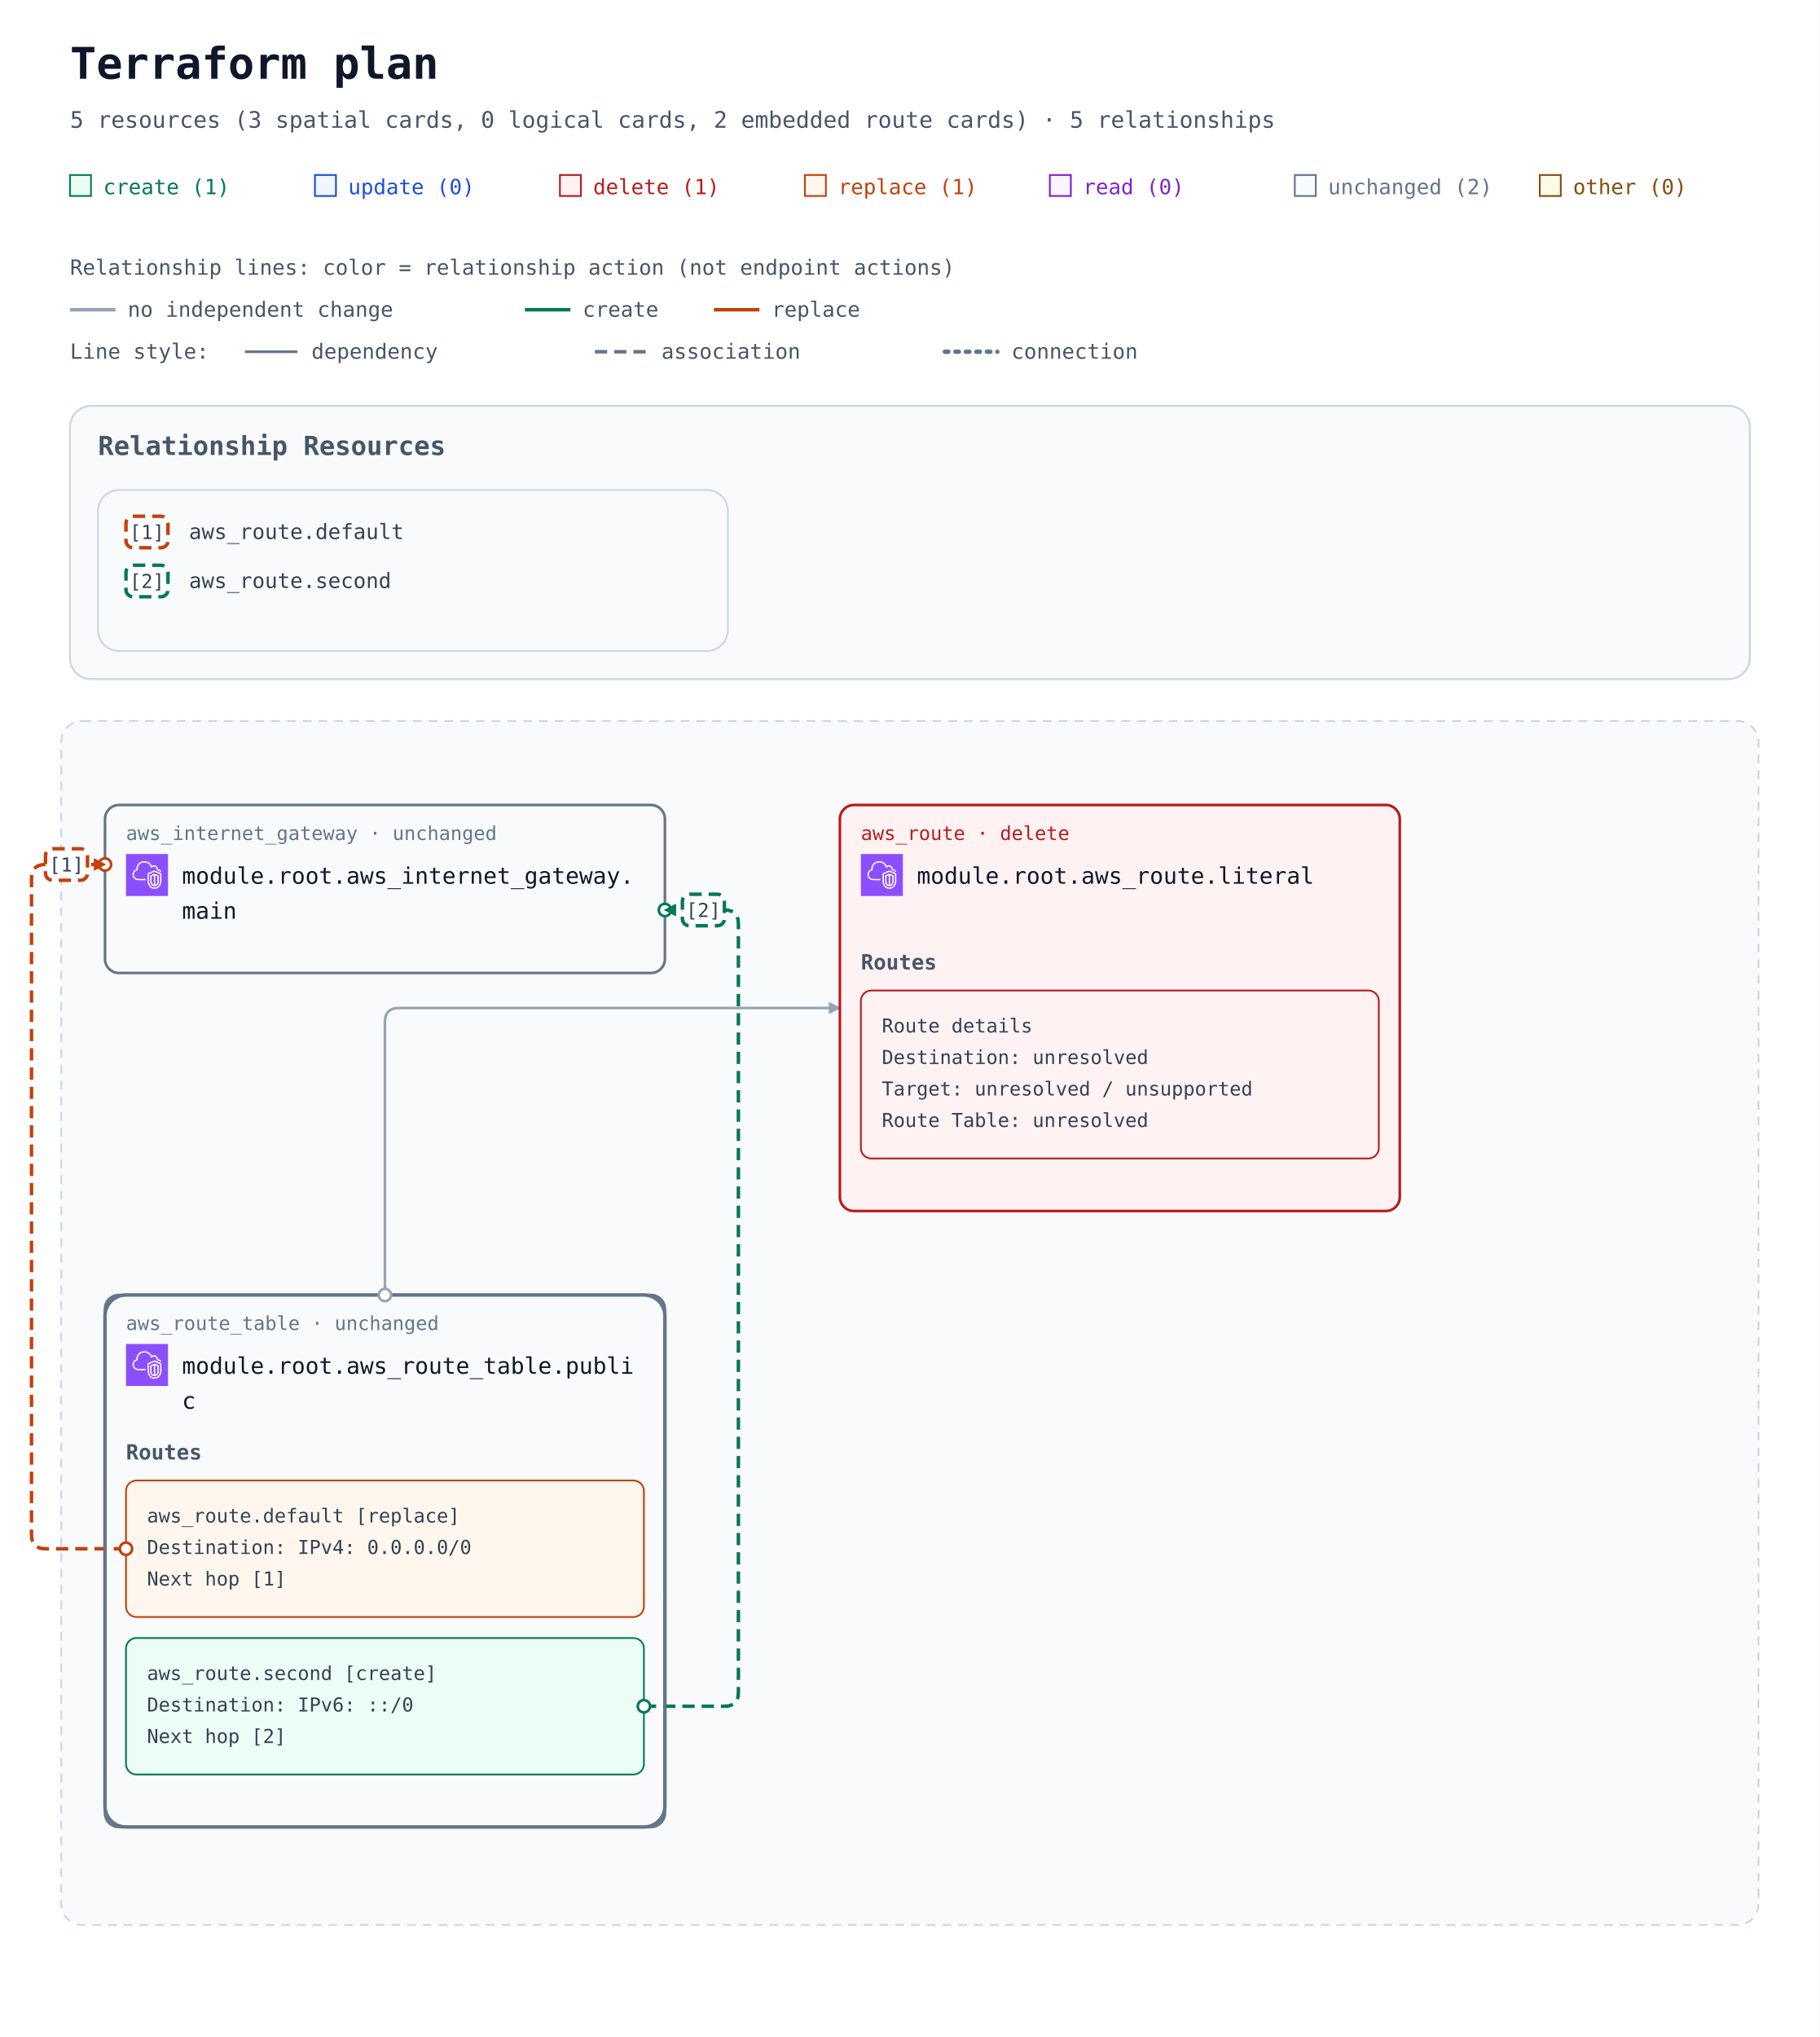
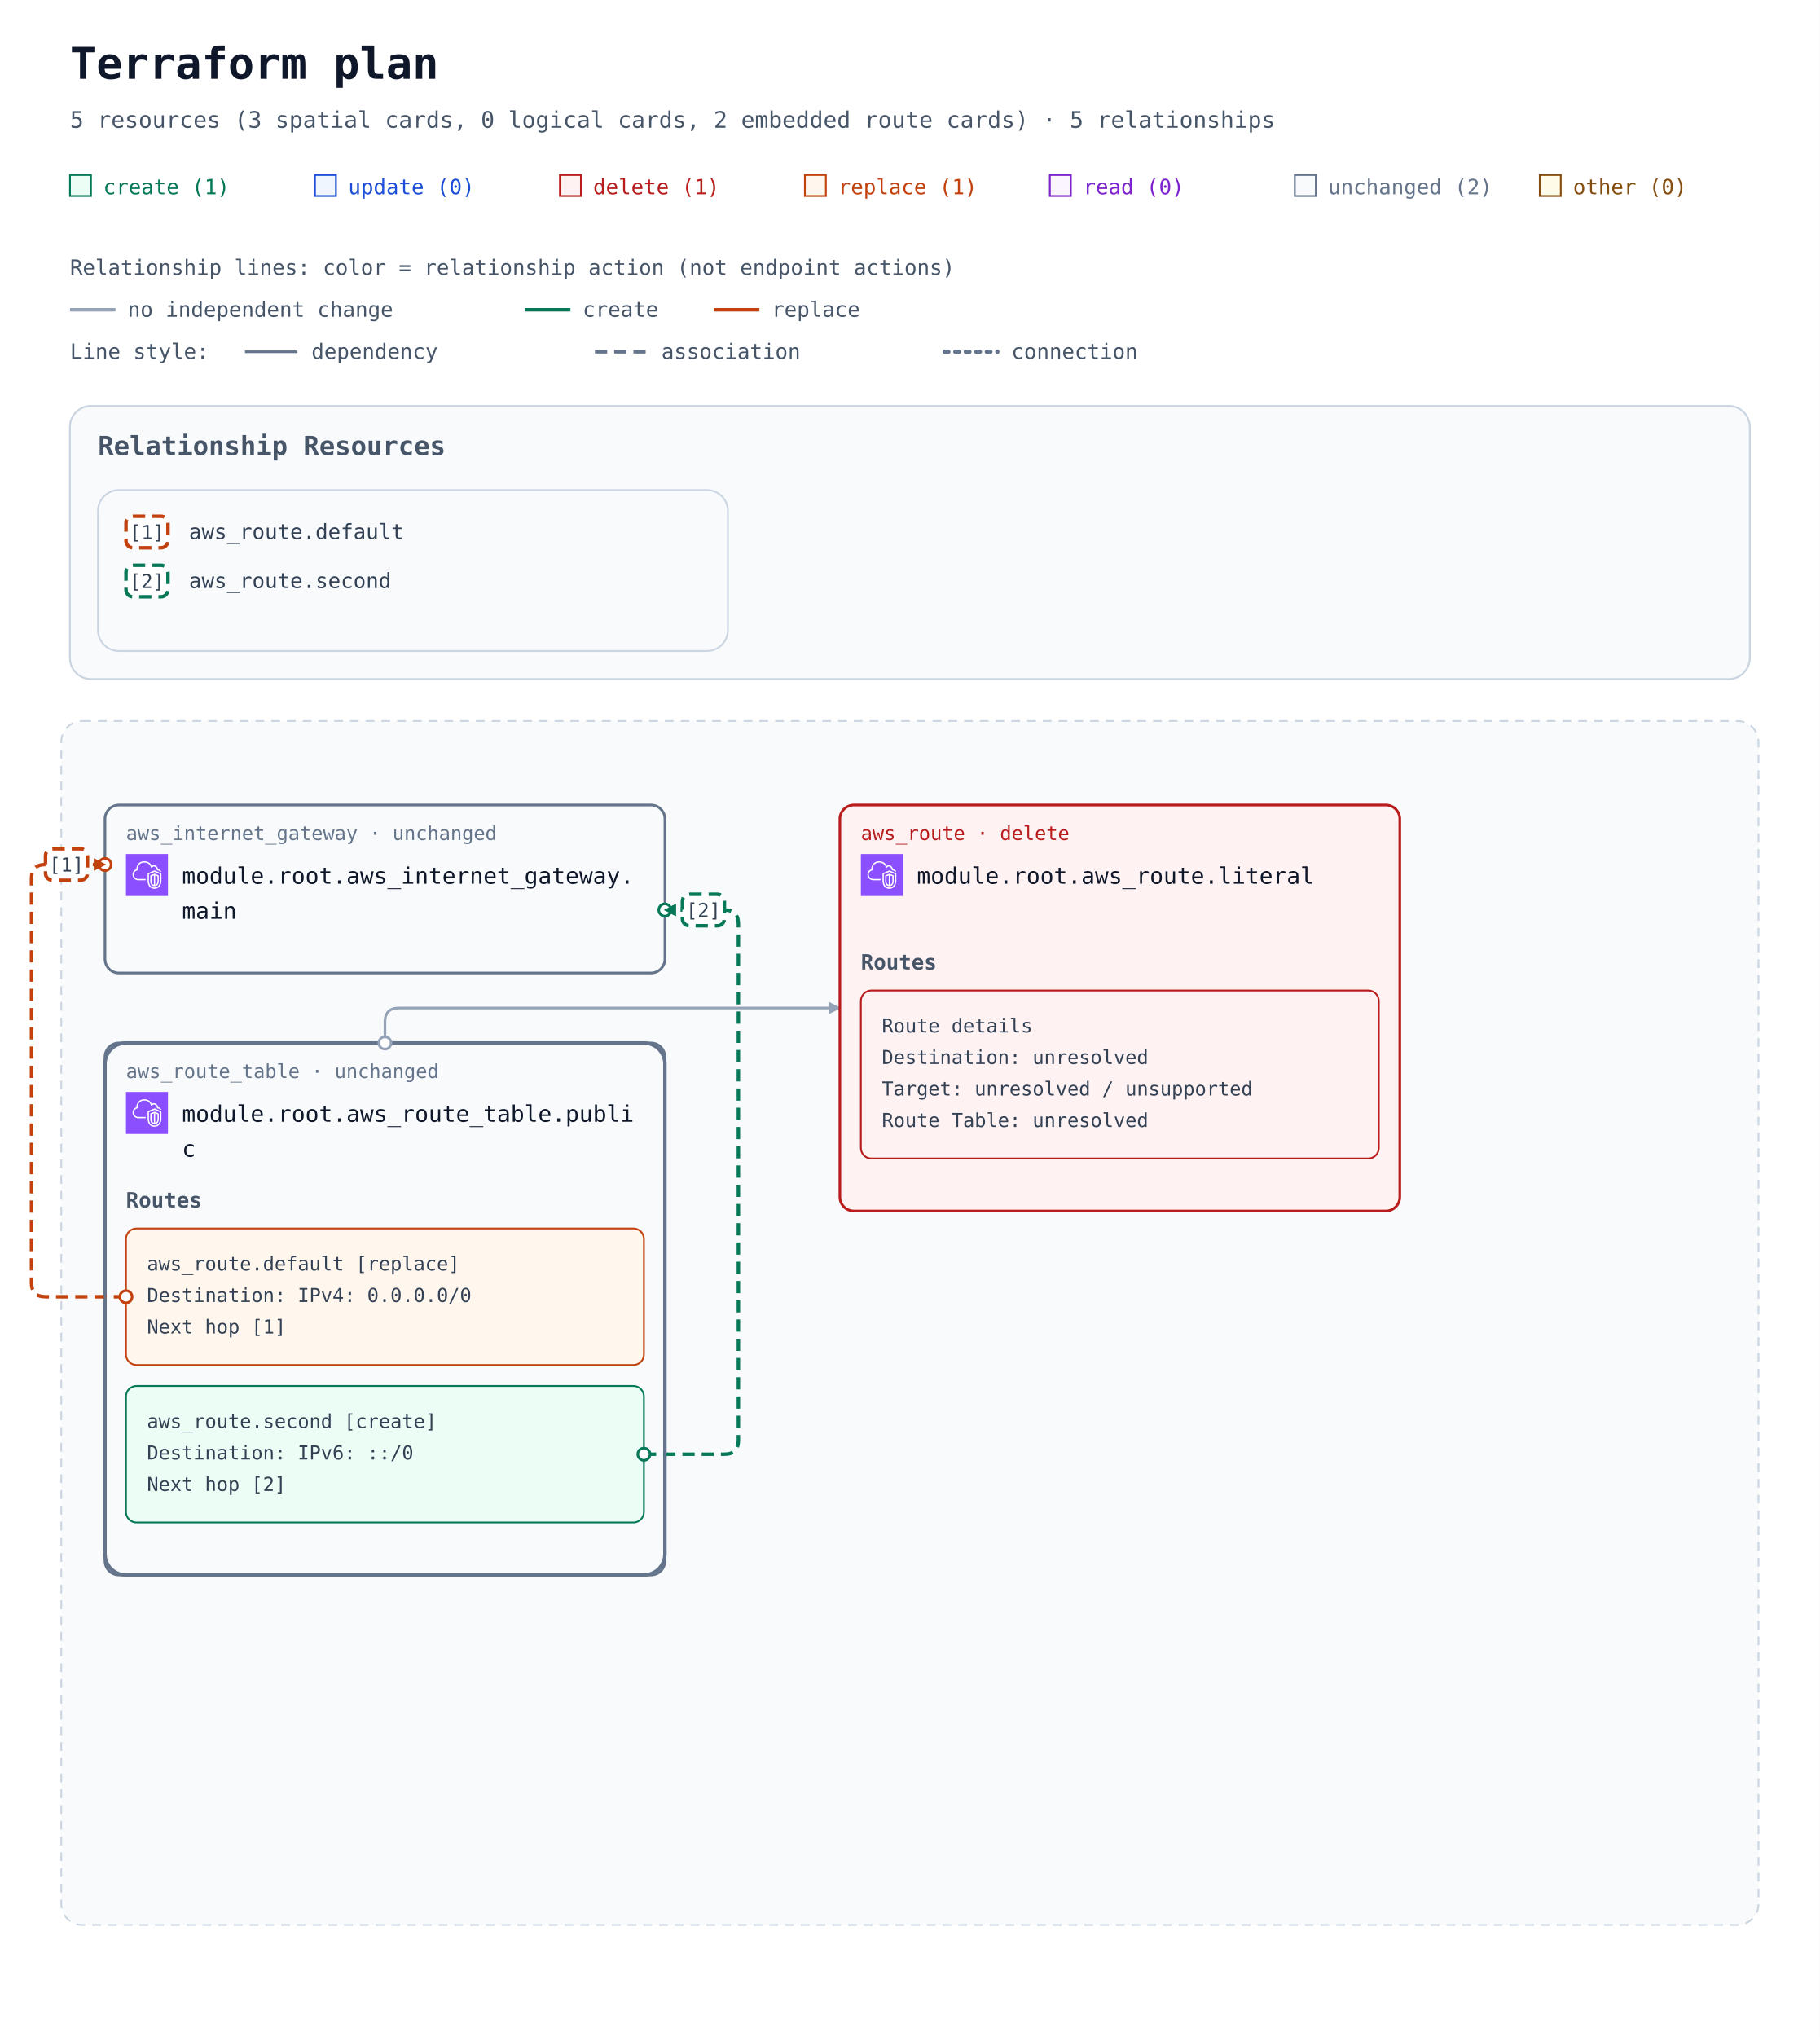
<svg xmlns="http://www.w3.org/2000/svg" width="1040" height="1164" viewBox="0 0 1040 1164" role="img" aria-labelledby="title description">
  <defs>
    <marker id="arrow" viewBox="0 0 10 10" refX="9" refY="5" markerWidth="7" markerHeight="7" markerUnits="userSpaceOnUse" orient="auto-start-reverse">
      <path d="M 0 0 L 10 5 L 0 10 z" fill="#94a3b8" />
    </marker>
    <marker id="arrow-create" viewBox="0 0 10 10" refX="9" refY="5" markerWidth="7" markerHeight="7" markerUnits="userSpaceOnUse" orient="auto-start-reverse">
      <path d="M 0 0 L 10 5 L 0 10 z" fill="#047857" />
    </marker>
    <marker id="arrow-replace" viewBox="0 0 10 10" refX="9" refY="5" markerWidth="7" markerHeight="7" markerUnits="userSpaceOnUse" orient="auto-start-reverse">
      <path d="M 0 0 L 10 5 L 0 10 z" fill="#c2410c" />
    </marker>
    <symbol id="planorama-icon-aws-vpc" viewBox="0 0 64 64">
      <g>
        <g id="planorama-icon-aws-vpc-local-49636f6e2d4172636869746563747572652f34382f417263685f416d617a6f6e2d5669727475616c2d507269766174652d436c6f75645f3438" stroke="none" stroke-width="1" fill="none" fill-rule="evenodd">
          <g id="planorama-icon-aws-vpc-local-49636f6e2d4172636869746563747572652d42472f34382f4e6574776f726b696e672d436f6e74656e742d44656c6976657279" fill="#8C4FFF">
            <rect id="planorama-icon-aws-vpc-local-52656374616e676c65" x="0" y="0" width="64" height="64" />
          </g>
          <path d="M48,33.977 L44.499,32.508 L44.499,46.878 C47.906,46.147 47.998,42.181 48,41.995 L48,33.977 Z M42.499,46.923 L42.499,32.508 L39,33.977 L39,42.004 C39.008,42.466 39.183,46.339 42.499,46.923 L42.499,46.923 Z M43.112,30.082 C43.358,29.977 43.638,29.978 43.886,30.081 L49.387,32.39 C49.759,32.546 50,32.909 50,33.312 L50,42.004 C49.978,44.431 48.562,49.004 43.37,49.004 C38.393,49.004 37.026,44.432 37,42.015 L37,33.312 C37,32.909 37.241,32.546 37.613,32.39 L43.112,30.082 Z M52,30.792 L43.492,27.092 L35,30.668 L35,41.025 C34.999,41.09 34.963,46.009 37.807,48.894 C39.187,50.294 41.059,51.004 43.37,51.004 C51.808,51.004 51.996,41.425 52,41.018 L52,30.792 Z M54,30.136 L54,41.025 C53.973,45.173 51.716,53.004 43.37,53.004 C40.498,53.004 38.145,52.09 36.373,50.288 C32.941,46.797 32.996,41.243 33,41.008 L33,30.004 C33,29.602 33.241,29.238 33.612,29.082 L43.111,25.082 C43.363,24.976 43.647,24.978 43.897,25.087 L53.398,29.219 C53.764,29.378 54,29.738 54,30.136 L54,30.136 Z M19,38.004 L30,38.004 L30,40.004 L19,40.004 C14.216,40.004 10.271,36.483 10.02,31.988 C10.002,31.813 10,31.599 10,31.385 C10,26.086 13.654,24.038 15.919,23.278 C15.902,23.063 15.891,22.843 15.891,22.626 C15.891,18.039 18.658,13.701 22.621,12.079 C27.58,10.049 33.235,10.937 36.695,14.285 C37.718,15.282 38.604,16.596 39.343,18.206 C40.299,17.422 41.392,17.004 42.523,17.004 C45.234,17.004 48.281,19.296 48.9,23.062 C51.069,23.344 52.936,24.639 53.896,26.582 L52.104,27.469 C51.34,25.925 49.806,25.004 48,25.004 C47.471,25.004 47.033,24.591 47.002,24.063 C46.807,20.762 44.275,19.004 42.523,19.004 C41.55,19.004 40.582,19.574 39.797,20.608 C39.575,20.899 39.215,21.048 38.852,20.993 C38.49,20.938 38.187,20.691 38.062,20.348 C37.327,18.346 36.398,16.789 35.302,15.72 C32.406,12.917 27.615,12.196 23.379,13.93 C19.775,15.405 17.891,19.421 17.891,22.626 C17.891,23.026 17.947,23.503 17.993,23.886 C18.053,24.386 17.73,24.853 17.24,24.975 C15.283,25.459 12,26.937 12,31.385 C12,31.535 11.998,31.685 12.013,31.836 C12.209,35.312 15.276,38.004 19,38.004 L19,38.004 Z" id="planorama-icon-aws-vpc-local-416d617a6f6e2d5669727475616c2d507269766174652d436c6f75645f49636f6e5f34385f5371756964" fill="#FFFFFF" />
        </g>
      </g>
    </symbol>
  </defs>
  <rect width="100%" height="100%" fill="#ffffff" />
  <g font-family="ui-monospace, SFMono-Regular, Consolas, monospace">
    <text x="40" y="45" font-size="25" font-weight="700" fill="#0f172a">Terraform plan</text>
    <text x="40" y="73" font-size="13" fill="#475569">5 resources (3 spatial cards, 0 logical cards, 2 embedded route cards) · 5 relationships</text>
    <rect x="40" y="100" width="12" height="12" fill="#ecfdf5" stroke="#047857" />
    <text x="59" y="111" font-size="12" fill="#047857">create (1)</text>
    <rect x="180" y="100" width="12" height="12" fill="#eff6ff" stroke="#1d4ed8" />
    <text x="199" y="111" font-size="12" fill="#1d4ed8">update (0)</text>
    <rect x="320" y="100" width="12" height="12" fill="#fef2f2" stroke="#b91c1c" />
    <text x="339" y="111" font-size="12" fill="#b91c1c">delete (1)</text>
    <rect x="460" y="100" width="12" height="12" fill="#fff7ed" stroke="#c2410c" />
    <text x="479" y="111" font-size="12" fill="#c2410c">replace (1)</text>
    <rect x="600" y="100" width="12" height="12" fill="#faf5ff" stroke="#7e22ce" />
    <text x="619" y="111" font-size="12" fill="#7e22ce">read (0)</text>
    <rect x="740" y="100" width="12" height="12" fill="#f8fafc" stroke="#64748b" />
    <text x="759" y="111" font-size="12" fill="#64748b">unchanged (2)</text>
    <rect x="880" y="100" width="12" height="12" fill="#fefce8" stroke="#854d0e" />
    <text x="899" y="111" font-size="12" fill="#854d0e">other (0)</text>
    <g id="relationship-legend" font-size="12" fill="#475569">
      <text x="40" y="157">Relationship lines: color = relationship action (not endpoint actions)</text>
      <path d="M 40 177 H 66" stroke="#94a3b8" stroke-width="2" />
      <text x="73" y="181">no independent change</text>
      <path d="M 300 177 H 326" stroke="#047857" stroke-width="2" />
      <text x="333" y="181">create</text>
      <path d="M 408 177 H 434" stroke="#c2410c" stroke-width="2" />
      <text x="441" y="181">replace</text>
      <text x="40" y="205">Line style:</text>
      <path d="M 140 201 H 170" stroke="#64748b" stroke-width="1.5" />
      <text x="178" y="205">dependency</text>
      <path d="M 340 201 H 370" stroke="#64748b" stroke-width="2" stroke-dasharray="7 4" />
      <text x="378" y="205">association</text>
      <path d="M 540 201 H 570" stroke="#64748b" stroke-width="2.5" stroke-dasharray="2 4" stroke-linecap="round" />
      <text x="578" y="205">connection</text>
    </g>
    <g transform="translate(0 72)">
      <g data-annotation-area="true">
        <g data-annotation-card="true" transform="translate(40 160)">
          <rect width="960" height="156" rx="12" fill="#f8fafc" stroke="#cbd5e1" />
          <g data-annotation-section="Relationship Resources">
            <rect width="960" height="156" rx="12" fill="#f8fafc" stroke="#cbd5e1" />
            <text x="16" y="28" font-size="15" font-weight="700" fill="#475569">Relationship Resources</text>
            <g data-annotation-card="true" transform="translate(16 48)">
              <rect width="360" height="92" rx="12" fill="#f8fafc" stroke="#cbd5e1" />
              <g data-relationship-index="true">
                <g data-relationship-entry="1">
                  <rect x="16" y="15" width="24" height="18" rx="4" fill="#ffffff" stroke="#c2410c" stroke-width="2" stroke-dasharray="7 4" />
                  <text x="28" y="28" text-anchor="middle" font-size="11" fill="#334155">[1]</text>
                  <text data-source-address="aws_route.default" font-size="12" fill="#334155">
                    <tspan x="52" y="28" xml:space="preserve">aws_route.default</tspan>
                  </text>
                </g>
                <g data-relationship-entry="2">
                  <rect x="16" y="43" width="24" height="18" rx="4" fill="#ffffff" stroke="#047857" stroke-width="2" stroke-dasharray="7 4" />
                  <text x="28" y="56" text-anchor="middle" font-size="11" fill="#334155">[2]</text>
                  <text data-source-address="aws_route.second" font-size="12" fill="#334155">
                    <tspan x="52" y="56" xml:space="preserve">aws_route.second</tspan>
                  </text>
                </g>
              </g>
            </g>
          </g>
        </g>
      </g>
      <g data-architecture="true" transform="translate(0 180)">
        <rect x="35" y="160" width="970" height="688" rx="12" fill="#f8fafc" stroke="#cbd5e1" stroke-dasharray="5 4" />
        <text x="52" y="185" font-size="13" font-weight="700" fill="#475569" />
        <g data-route-table="resource-6177735f726f7574655f7461626c652e7075626c6963-current">
-           <rect x="60" y="488" width="320" height="304" rx="12" fill="#f8fafc" stroke="#64748b" stroke-width="2" data-mode="managed" />
+           <rect x="60" y="344" width="320" height="304" rx="12" fill="#f8fafc" stroke="#64748b" stroke-width="2" data-mode="managed" />
        </g>
        <g data-edge-kind="dependency" data-source="resource-6177735f726f7574655f7461626c652e7075626c6963-current" data-target="resource-6177735f726f7574652e64656661756c74-current" />
-         <path d="M 220 488 L 220 332 Q 220 324 228 324 L 480 324 " data-edge-kind="dependency" data-directionality="directed" data-source="resource-6177735f726f7574655f7461626c652e7075626c6963-current" data-target="resource-6177735f726f7574652e6c69746572616c-current" fill="none" stroke="#94a3b8" stroke-width="1.5" stroke-linejoin="round" marker-end="url(#arrow)" />
+         <path d="M 220 344 L 220 332 Q 220 324 228 324 L 480 324 " data-edge-kind="dependency" data-directionality="directed" data-source="resource-6177735f726f7574655f7461626c652e7075626c6963-current" data-target="resource-6177735f726f7574652e6c69746572616c-current" fill="none" stroke="#94a3b8" stroke-width="1.5" stroke-linejoin="round" marker-end="url(#arrow)" />
        <g data-edge-kind="dependency" data-source="resource-6177735f726f7574655f7461626c652e7075626c6963-current" data-target="resource-6177735f726f7574652e7365636f6e64-current" />
-         <path d="M 72 633 L 26 633 Q 18 633 18 625 L 18 250 Q 18 242 26 242 L 60 242 " data-edge-kind="association" data-action-reason="replace_because_cannot_update" data-replace-paths="[[&quot;gateway_id&quot;]]" data-directionality="directed" data-source="resource-6177735f726f7574652e64656661756c74-current" data-target="resource-6177735f696e7465726e65745f676174657761792e6d61696e-current" fill="none" stroke="#c2410c" stroke-width="2" stroke-dasharray="7 4" stroke-linejoin="round" marker-end="url(#arrow-replace)" />
-         <path d="M 368 723 L 414 723 Q 422 723 422 715 L 422 276 Q 422 268 414 268 L 380 268 " data-edge-kind="association" data-directionality="directed" data-source="resource-6177735f726f7574652e7365636f6e64-current" data-target="resource-6177735f696e7465726e65745f676174657761792e6d61696e-current" fill="none" stroke="#047857" stroke-width="2" stroke-dasharray="7 4" stroke-linejoin="round" marker-end="url(#arrow-create)" />
+         <path d="M 72 489 L 26 489 Q 18 489 18 481 L 18 250 Q 18 242 26 242 L 60 242 " data-edge-kind="association" data-action-reason="replace_because_cannot_update" data-replace-paths="[[&quot;gateway_id&quot;]]" data-directionality="directed" data-source="resource-6177735f726f7574652e64656661756c74-current" data-target="resource-6177735f696e7465726e65745f676174657761792e6d61696e-current" fill="none" stroke="#c2410c" stroke-width="2" stroke-dasharray="7 4" stroke-linejoin="round" marker-end="url(#arrow-replace)" />
+         <path d="M 368 579 L 414 579 Q 422 579 422 571 L 422 276 Q 422 268 414 268 L 380 268 " data-edge-kind="association" data-directionality="directed" data-source="resource-6177735f726f7574652e7365636f6e64-current" data-target="resource-6177735f696e7465726e65745f676174657761792e6d61696e-current" fill="none" stroke="#047857" stroke-width="2" stroke-dasharray="7 4" stroke-linejoin="round" marker-end="url(#arrow-create)" />
        <g id="resource-6177735f696e7465726e65745f676174657761792e6d61696e-current" data-architecture-id="terraform:6177735f696e7465726e65745f676174657761792e6d61696e-current" data-qualified-address="module.root.aws_internet_gateway.main" data-terraform-address="aws_internet_gateway.main">
          <rect x="60" y="208" width="320" height="96" rx="8" fill="#f8fafc" stroke="#64748b" stroke-width="1.5" data-mode="managed" />
          <text x="72" y="228" font-size="11" fill="#64748b">aws_internet_gateway · unchanged</text>
          <use href="#planorama-icon-aws-vpc" x="72" y="236" width="24" height="24" aria-hidden="true" />
          <text x="104" y="253" font-size="13" fill="#0f172a">module.root.aws_internet_gateway.</text>
          <text x="104" y="273" font-size="13" fill="#0f172a">main</text>
          <text x="72" y="292" font-size="10" fill="#64748b" />
        </g>
        <g id="resource-6177735f726f7574652e6c69746572616c-current" data-architecture-id="terraform:6177735f726f7574652e6c69746572616c-current" data-qualified-address="module.root.aws_route.literal" data-terraform-address="aws_route.literal">
          <rect x="480" y="208" width="320" height="232" rx="8" fill="#fef2f2" stroke="#b91c1c" stroke-width="1.5" data-mode="managed" />
          <text x="492" y="228" font-size="11" fill="#b91c1c">aws_route · delete</text>
          <use href="#planorama-icon-aws-vpc" x="492" y="236" width="24" height="24" aria-hidden="true" />
          <text x="524" y="253" font-size="13" fill="#0f172a">module.root.aws_route.literal</text>
          <g data-routes="true">
            <text x="492" y="302" font-size="12" font-weight="700" fill="#475569">Routes</text>
            <g data-route-entry="resource-details">
              <rect x="492" y="314" width="296" height="96" rx="6" fill="#fef2f2" stroke="#b91c1c" />
              <text x="504" y="338" font-size="11" fill="#334155" xml:space="preserve">Route details</text>
              <text x="504" y="356" font-size="11" fill="#334155" xml:space="preserve">Destination: unresolved</text>
              <text x="504" y="374" font-size="11" fill="#334155" xml:space="preserve">Target: unresolved / unsupported</text>
              <text x="504" y="392" font-size="11" fill="#334155" xml:space="preserve">Route Table: unresolved</text>
            </g>
          </g>
          <text x="492" y="428" font-size="10" fill="#64748b" />
        </g>
        <g id="resource-6177735f726f7574655f7461626c652e7075626c6963-current" data-architecture-id="terraform:6177735f726f7574655f7461626c652e7075626c6963-current" data-qualified-address="module.root.aws_route_table.public" data-terraform-address="aws_route_table.public">
-           <rect x="60" y="488" width="320" height="304" rx="8" fill="none" stroke="#64748b" stroke-width="1.5" data-mode="managed" />
-           <text x="72" y="508" font-size="11" fill="#64748b">aws_route_table · unchanged</text>
-           <use href="#planorama-icon-aws-vpc" x="72" y="516" width="24" height="24" aria-hidden="true" />
-           <text x="104" y="533" font-size="13" fill="#0f172a">module.root.aws_route_table.publi</text>
-           <text x="104" y="553" font-size="13" fill="#0f172a">c</text>
+           <rect x="60" y="344" width="320" height="304" rx="8" fill="none" stroke="#64748b" stroke-width="1.5" data-mode="managed" />
+           <text x="72" y="364" font-size="11" fill="#64748b">aws_route_table · unchanged</text>
+           <use href="#planorama-icon-aws-vpc" x="72" y="372" width="24" height="24" aria-hidden="true" />
+           <text x="104" y="389" font-size="13" fill="#0f172a">module.root.aws_route_table.publi</text>
+           <text x="104" y="409" font-size="13" fill="#0f172a">c</text>
          <g data-routes="true">
-             <text x="72" y="582" font-size="12" font-weight="700" fill="#475569">Routes</text>
+             <text x="72" y="438" font-size="12" font-weight="700" fill="#475569">Routes</text>
            <g id="resource-6177735f726f7574652e64656661756c74-current" data-architecture-id="terraform:6177735f726f7574652e64656661756c74-current" data-terraform-address="aws_route.default" data-qualified-address="module.root.aws_route.default" data-embedded-route="true" data-action-reason="replace_because_cannot_update" data-replace-paths="[[&quot;gateway_id&quot;]]">
-               <rect x="72" y="594" width="296" height="78" rx="6" fill="#fff7ed" stroke="#c2410c" />
-               <text x="84" y="618" font-size="11" fill="#334155" xml:space="preserve">aws_route.default [replace]</text>
-               <text x="84" y="636" font-size="11" fill="#334155" xml:space="preserve">Destination: IPv4: 0.0.0.0/0</text>
-               <text x="84" y="654" font-size="11" fill="#334155" xml:space="preserve">Next hop [1]</text>
+               <rect x="72" y="450" width="296" height="78" rx="6" fill="#fff7ed" stroke="#c2410c" />
+               <text x="84" y="474" font-size="11" fill="#334155" xml:space="preserve">aws_route.default [replace]</text>
+               <text x="84" y="492" font-size="11" fill="#334155" xml:space="preserve">Destination: IPv4: 0.0.0.0/0</text>
+               <text x="84" y="510" font-size="11" fill="#334155" xml:space="preserve">Next hop [1]</text>
            </g>
            <g id="resource-6177735f726f7574652e7365636f6e64-current" data-architecture-id="terraform:6177735f726f7574652e7365636f6e64-current" data-terraform-address="aws_route.second" data-qualified-address="module.root.aws_route.second" data-embedded-route="true">
-               <rect x="72" y="684" width="296" height="78" rx="6" fill="#ecfdf5" stroke="#047857" />
-               <text x="84" y="708" font-size="11" fill="#334155" xml:space="preserve">aws_route.second [create]</text>
-               <text x="84" y="726" font-size="11" fill="#334155" xml:space="preserve">Destination: IPv6: ::/0</text>
-               <text x="84" y="744" font-size="11" fill="#334155" xml:space="preserve">Next hop [2]</text>
+               <rect x="72" y="540" width="296" height="78" rx="6" fill="#ecfdf5" stroke="#047857" />
+               <text x="84" y="564" font-size="11" fill="#334155" xml:space="preserve">aws_route.second [create]</text>
+               <text x="84" y="582" font-size="11" fill="#334155" xml:space="preserve">Destination: IPv6: ::/0</text>
+               <text x="84" y="600" font-size="11" fill="#334155" xml:space="preserve">Next hop [2]</text>
            </g>
          </g>
-           <text x="72" y="780" font-size="10" fill="#64748b" />
+           <text x="72" y="636" font-size="10" fill="#64748b" />
        </g>
        <g data-endpoints="true" data-source="resource-6177735f726f7574655f7461626c652e7075626c6963-current" data-target="resource-6177735f726f7574652e6c69746572616c-current" aria-hidden="true">
-           <circle data-endpoint="source" cx="220" cy="488" r="3.5" fill="#ffffff" stroke="#94a3b8" stroke-width="1.5" />
+           <circle data-endpoint="source" cx="220" cy="344" r="3.5" fill="#ffffff" stroke="#94a3b8" stroke-width="1.5" />
        </g>
        <g data-endpoints="true" data-source="resource-6177735f726f7574652e64656661756c74-current" data-target="resource-6177735f696e7465726e65745f676174657761792e6d61696e-current" aria-hidden="true">
-           <circle data-endpoint="source" cx="72" cy="633" r="3.5" fill="#ffffff" stroke="#c2410c" stroke-width="1.5" />
+           <circle data-endpoint="source" cx="72" cy="489" r="3.5" fill="#ffffff" stroke="#c2410c" stroke-width="1.5" />
          <circle data-endpoint="target" cx="60" cy="242" r="3.5" fill="#ffffff" stroke="#c2410c" stroke-width="1.5" />
          <path data-endpoint-arrow="true" d="M 53.7 238.5 L 60.7 242 L 53.7 245.5 Z" fill="#c2410c" />
        </g>
        <g data-endpoints="true" data-source="resource-6177735f726f7574652e7365636f6e64-current" data-target="resource-6177735f696e7465726e65745f676174657761792e6d61696e-current" aria-hidden="true">
-           <circle data-endpoint="source" cx="368" cy="723" r="3.5" fill="#ffffff" stroke="#047857" stroke-width="1.5" />
+           <circle data-endpoint="source" cx="368" cy="579" r="3.5" fill="#ffffff" stroke="#047857" stroke-width="1.5" />
          <circle data-endpoint="target" cx="380" cy="268" r="3.5" fill="#ffffff" stroke="#047857" stroke-width="1.5" />
          <path data-endpoint-arrow="true" d="M 386.3 271.5 L 379.3 268 L 386.3 264.5 Z" fill="#047857" />
        </g>
        <g data-relationship-marker="1">
          <rect x="26" y="233" width="24" height="18" rx="4" fill="#ffffff" stroke="#c2410c" stroke-width="2" stroke-dasharray="7 4" />
          <text x="38" y="246" text-anchor="middle" font-size="11" fill="#334155">[1]</text>
        </g>
        <g data-relationship-marker="2">
          <rect x="390" y="259" width="24" height="18" rx="4" fill="#ffffff" stroke="#047857" stroke-width="2" stroke-dasharray="7 4" />
          <text x="402" y="272" text-anchor="middle" font-size="11" fill="#334155">[2]</text>
        </g>
      </g>
    </g>
  </g>
</svg>
